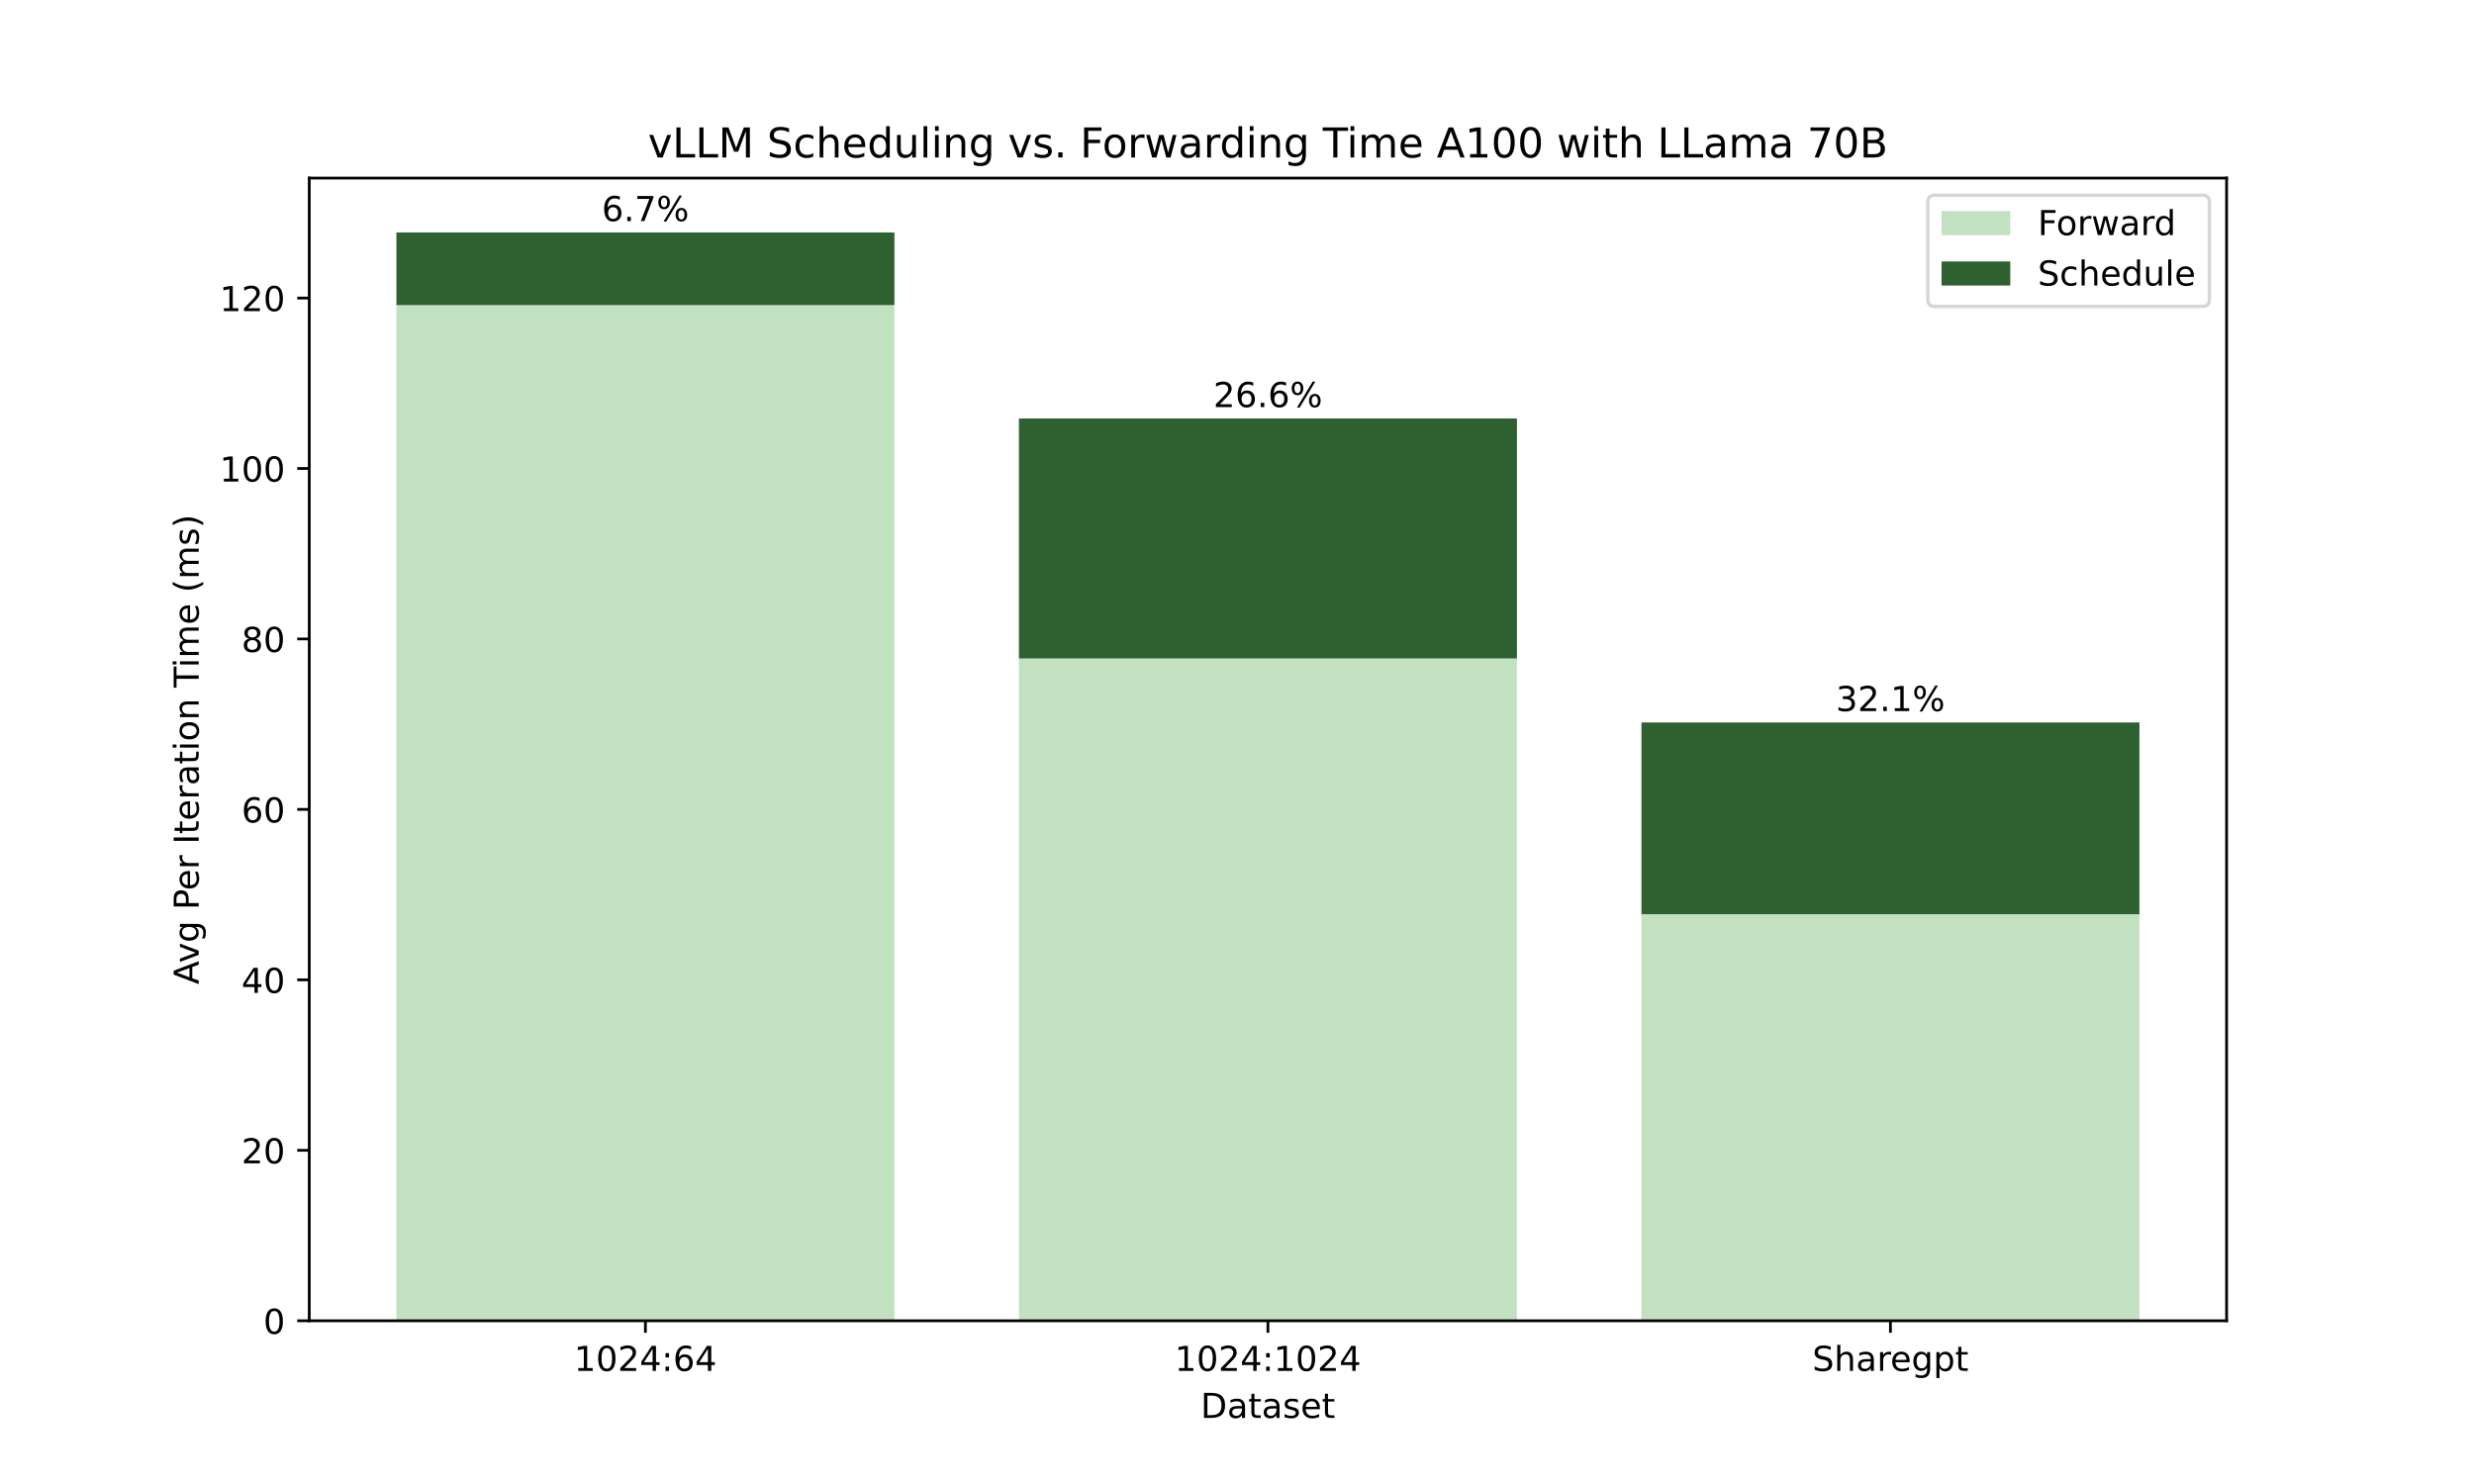
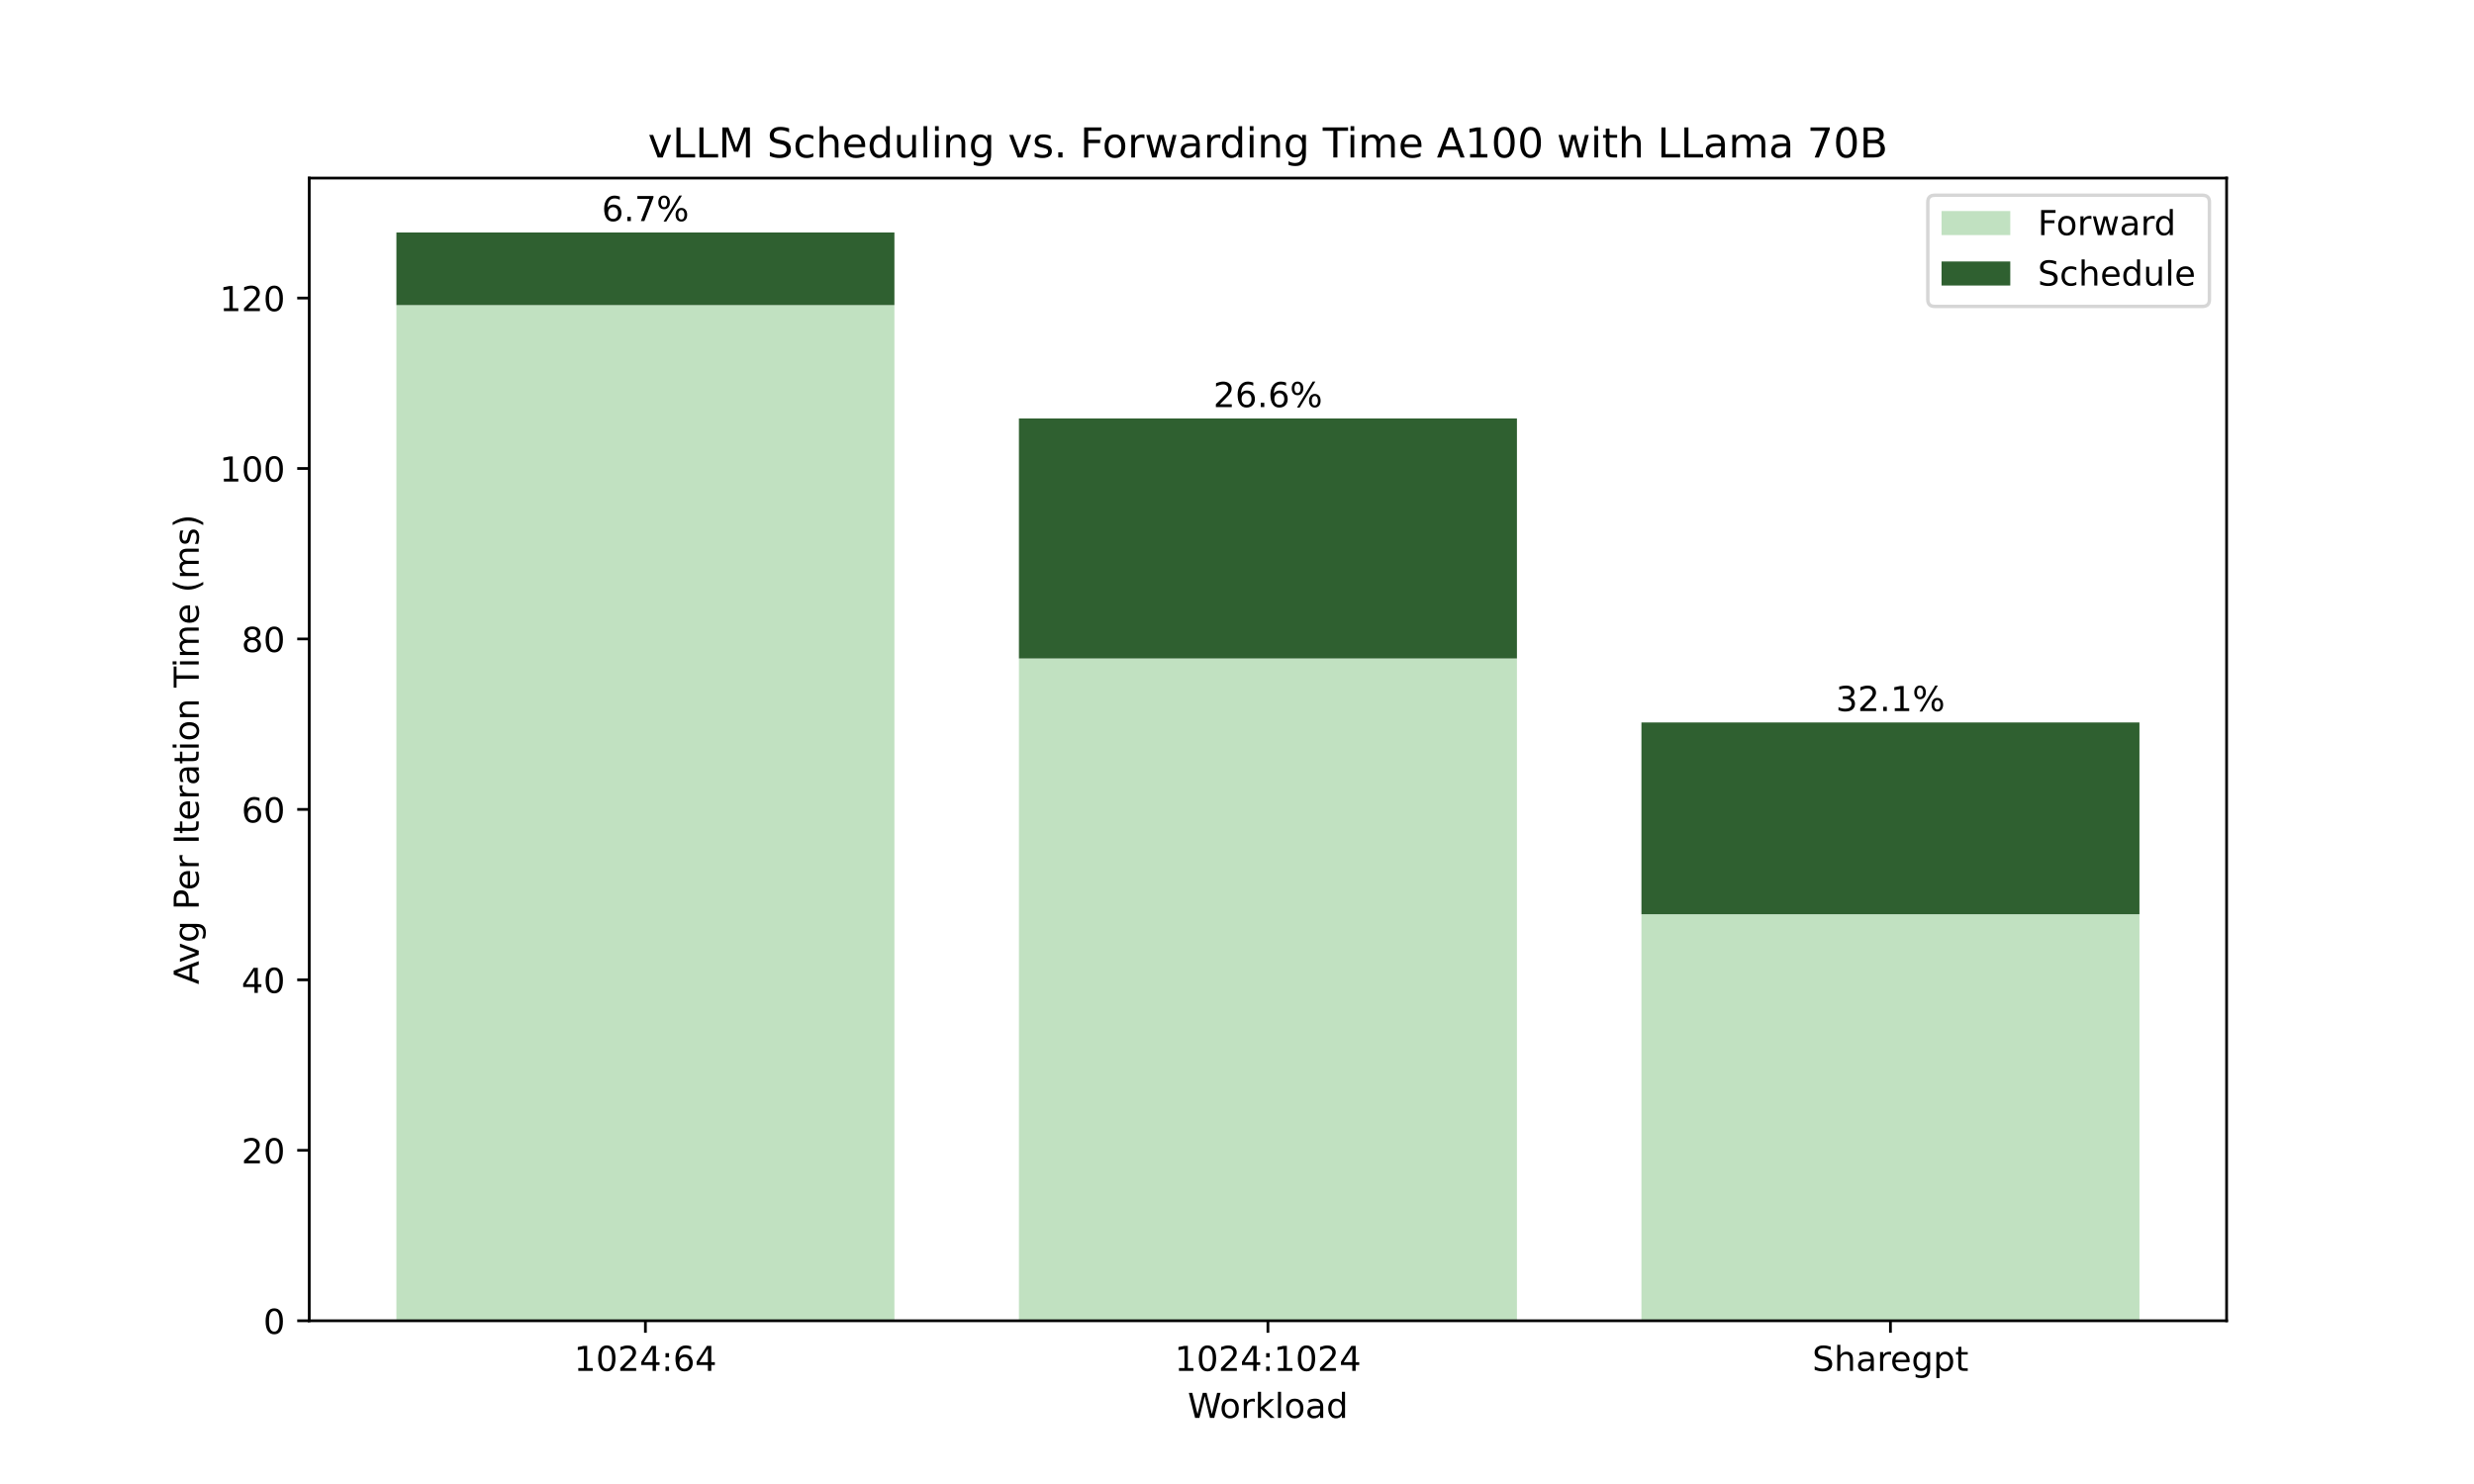
<svg xmlns="http://www.w3.org/2000/svg" xmlns:xlink="http://www.w3.org/1999/xlink" width="720pt" height="432pt" viewBox="0 0 720 432" version="1.1">
  <defs>
    <style type="text/css">*{stroke-linejoin: round; stroke-linecap: butt}</style>
  </defs>
  <g id="figure_1">
    <g id="patch_1">
      <path d="M 0 432  L 720 432  L 720 0  L 0 0  z " style="fill: #ffffff" />
    </g>
    <g id="axes_1">
      <g id="patch_2">
        <path d="M 90 384.48  L 648 384.48  L 648 51.84  L 90 51.84  z " style="fill: #ffffff" />
      </g>
      <g id="patch_3">
-         <path d="M 115.364 384.48  L 260.299 384.48  L 260.299 88.818  L 115.364 88.818  z " clip-path="url(#pf224337d9c)" style="fill: #c1e1c1" />
+         <path d="M 115.364 384.48  L 260.299 384.48  L 260.299 88.818  L 115.364 88.818  z " clip-path="url(#p2b1c428873)" style="fill: #c1e1c1" />
      </g>
      <g id="patch_4">
-         <path d="M 296.532 384.48  L 441.468 384.48  L 441.468 191.683  L 296.532 191.683  z " clip-path="url(#pf224337d9c)" style="fill: #c1e1c1" />
+         <path d="M 296.532 384.48  L 441.468 384.48  L 441.468 191.683  L 296.532 191.683  z " clip-path="url(#p2b1c428873)" style="fill: #c1e1c1" />
      </g>
      <g id="patch_5">
-         <path d="M 477.701 384.48  L 622.636 384.48  L 622.636 266.136  L 477.701 266.136  z " clip-path="url(#pf224337d9c)" style="fill: #c1e1c1" />
+         <path d="M 477.701 384.48  L 622.636 384.48  L 622.636 266.136  L 477.701 266.136  z " clip-path="url(#p2b1c428873)" style="fill: #c1e1c1" />
      </g>
      <g id="patch_6">
-         <path d="M 115.364 88.818  L 260.299 88.818  L 260.299 67.68  L 115.364 67.68  z " clip-path="url(#pf224337d9c)" style="fill: #2f6030" />
+         <path d="M 115.364 88.818  L 260.299 88.818  L 260.299 67.68  L 115.364 67.68  z " clip-path="url(#p2b1c428873)" style="fill: #2f6030" />
      </g>
      <g id="patch_7">
-         <path d="M 296.532 191.683  L 441.468 191.683  L 441.468 121.818  L 296.532 121.818  z " clip-path="url(#pf224337d9c)" style="fill: #2f6030" />
+         <path d="M 296.532 191.683  L 441.468 191.683  L 441.468 121.818  L 296.532 121.818  z " clip-path="url(#p2b1c428873)" style="fill: #2f6030" />
      </g>
      <g id="patch_8">
-         <path d="M 477.701 266.136  L 622.636 266.136  L 622.636 210.313  L 477.701 210.313  z " clip-path="url(#pf224337d9c)" style="fill: #2f6030" />
+         <path d="M 477.701 266.136  L 622.636 266.136  L 622.636 210.313  L 477.701 210.313  z " clip-path="url(#p2b1c428873)" style="fill: #2f6030" />
      </g>
      <g id="matplotlib.axis_1">
        <g id="xtick_1">
          <g id="line2d_1">
            <defs>
-               <path id="m734e1ef96f" d="M 0 0  L 0 3.5  " style="stroke: #000000; stroke-width: 0.8" />
+               <path id="m1b77ce7ab8" d="M 0 0  L 0 3.5  " style="stroke: #000000; stroke-width: 0.8" />
            </defs>
            <g>
-               <use xlink:href="#m734e1ef96f" x="187.831" y="384.48" style="stroke: #000000; stroke-width: 0.8" />
+               <use xlink:href="#m1b77ce7ab8" x="187.831" y="384.48" style="stroke: #000000; stroke-width: 0.8" />
            </g>
          </g>
          <g id="text_1">
            <g transform="translate(167.0593 399.0784) scale(0.1 -0.1)">
              <defs>
                <path id="DejaVuSans-31" d="M 794 531  L 1825 531  L 1825 4091  L 703 3866  L 703 4441  L 1819 4666  L 2450 4666  L 2450 531  L 3481 531  L 3481 0  L 794 0  L 794 531  z " transform="scale(0.015625)" />
                <path id="DejaVuSans-30" d="M 2034 4250  Q 1547 4250 1301 3770  Q 1056 3291 1056 2328  Q 1056 1369 1301 889  Q 1547 409 2034 409  Q 2525 409 2770 889  Q 3016 1369 3016 2328  Q 3016 3291 2770 3770  Q 2525 4250 2034 4250  z M 2034 4750  Q 2819 4750 3233 4129  Q 3647 3509 3647 2328  Q 3647 1150 3233 529  Q 2819 -91 2034 -91  Q 1250 -91 836 529  Q 422 1150 422 2328  Q 422 3509 836 4129  Q 1250 4750 2034 4750  z " transform="scale(0.015625)" />
                <path id="DejaVuSans-32" d="M 1228 531  L 3431 531  L 3431 0  L 469 0  L 469 531  Q 828 903 1448 1529  Q 2069 2156 2228 2338  Q 2531 2678 2651 2914  Q 2772 3150 2772 3378  Q 2772 3750 2511 3984  Q 2250 4219 1831 4219  Q 1534 4219 1204 4116  Q 875 4013 500 3803  L 500 4441  Q 881 4594 1212 4672  Q 1544 4750 1819 4750  Q 2544 4750 2975 4387  Q 3406 4025 3406 3419  Q 3406 3131 3298 2873  Q 3191 2616 2906 2266  Q 2828 2175 2409 1742  Q 1991 1309 1228 531  z " transform="scale(0.015625)" />
                <path id="DejaVuSans-34" d="M 2419 4116  L 825 1625  L 2419 1625  L 2419 4116  z M 2253 4666  L 3047 4666  L 3047 1625  L 3713 1625  L 3713 1100  L 3047 1100  L 3047 0  L 2419 0  L 2419 1100  L 313 1100  L 313 1709  L 2253 4666  z " transform="scale(0.015625)" />
                <path id="DejaVuSans-3a" d="M 750 794  L 1409 794  L 1409 0  L 750 0  L 750 794  z M 750 3309  L 1409 3309  L 1409 2516  L 750 2516  L 750 3309  z " transform="scale(0.015625)" />
                <path id="DejaVuSans-36" d="M 2113 2584  Q 1688 2584 1439 2293  Q 1191 2003 1191 1497  Q 1191 994 1439 701  Q 1688 409 2113 409  Q 2538 409 2786 701  Q 3034 994 3034 1497  Q 3034 2003 2786 2293  Q 2538 2584 2113 2584  z M 3366 4563  L 3366 3988  Q 3128 4100 2886 4159  Q 2644 4219 2406 4219  Q 1781 4219 1451 3797  Q 1122 3375 1075 2522  Q 1259 2794 1537 2939  Q 1816 3084 2150 3084  Q 2853 3084 3261 2657  Q 3669 2231 3669 1497  Q 3669 778 3244 343  Q 2819 -91 2113 -91  Q 1303 -91 875 529  Q 447 1150 447 2328  Q 447 3434 972 4092  Q 1497 4750 2381 4750  Q 2619 4750 2861 4703  Q 3103 4656 3366 4563  z " transform="scale(0.015625)" />
              </defs>
              <use xlink:href="#DejaVuSans-31" />
              <use xlink:href="#DejaVuSans-30" x="63.623" />
              <use xlink:href="#DejaVuSans-32" x="127.246" />
              <use xlink:href="#DejaVuSans-34" x="190.869" />
              <use xlink:href="#DejaVuSans-3a" x="254.492" />
              <use xlink:href="#DejaVuSans-36" x="288.184" />
              <use xlink:href="#DejaVuSans-34" x="351.807" />
            </g>
          </g>
        </g>
        <g id="xtick_2">
          <g id="line2d_2">
            <g>
-               <use xlink:href="#m734e1ef96f" x="369" y="384.48" style="stroke: #000000; stroke-width: 0.8" />
+               <use xlink:href="#m1b77ce7ab8" x="369" y="384.48" style="stroke: #000000; stroke-width: 0.8" />
            </g>
          </g>
          <g id="text_2">
            <g transform="translate(341.8656 399.0784) scale(0.1 -0.1)">
              <use xlink:href="#DejaVuSans-31" />
              <use xlink:href="#DejaVuSans-30" x="63.623" />
              <use xlink:href="#DejaVuSans-32" x="127.246" />
              <use xlink:href="#DejaVuSans-34" x="190.869" />
              <use xlink:href="#DejaVuSans-3a" x="254.492" />
              <use xlink:href="#DejaVuSans-31" x="288.184" />
              <use xlink:href="#DejaVuSans-30" x="351.807" />
              <use xlink:href="#DejaVuSans-32" x="415.43" />
              <use xlink:href="#DejaVuSans-34" x="479.053" />
            </g>
          </g>
        </g>
        <g id="xtick_3">
          <g id="line2d_3">
            <g>
-               <use xlink:href="#m734e1ef96f" x="550.169" y="384.48" style="stroke: #000000; stroke-width: 0.8" />
+               <use xlink:href="#m1b77ce7ab8" x="550.169" y="384.48" style="stroke: #000000; stroke-width: 0.8" />
            </g>
          </g>
          <g id="text_3">
            <g transform="translate(527.4337 399.0784) scale(0.1 -0.1)">
              <defs>
                <path id="DejaVuSans-53" d="M 3425 4513  L 3425 3897  Q 3066 4069 2747 4153  Q 2428 4238 2131 4238  Q 1616 4238 1336 4038  Q 1056 3838 1056 3469  Q 1056 3159 1242 3001  Q 1428 2844 1947 2747  L 2328 2669  Q 3034 2534 3370 2195  Q 3706 1856 3706 1288  Q 3706 609 3251 259  Q 2797 -91 1919 -91  Q 1588 -91 1214 -16  Q 841 59 441 206  L 441 856  Q 825 641 1194 531  Q 1563 422 1919 422  Q 2459 422 2753 634  Q 3047 847 3047 1241  Q 3047 1584 2836 1778  Q 2625 1972 2144 2069  L 1759 2144  Q 1053 2284 737 2584  Q 422 2884 422 3419  Q 422 4038 858 4394  Q 1294 4750 2059 4750  Q 2388 4750 2728 4690  Q 3069 4631 3425 4513  z " transform="scale(0.015625)" />
                <path id="DejaVuSans-68" d="M 3513 2113  L 3513 0  L 2938 0  L 2938 2094  Q 2938 2591 2744 2837  Q 2550 3084 2163 3084  Q 1697 3084 1428 2787  Q 1159 2491 1159 1978  L 1159 0  L 581 0  L 581 4863  L 1159 4863  L 1159 2956  Q 1366 3272 1645 3428  Q 1925 3584 2291 3584  Q 2894 3584 3203 3211  Q 3513 2838 3513 2113  z " transform="scale(0.015625)" />
                <path id="DejaVuSans-61" d="M 2194 1759  Q 1497 1759 1228 1600  Q 959 1441 959 1056  Q 959 750 1161 570  Q 1363 391 1709 391  Q 2188 391 2477 730  Q 2766 1069 2766 1631  L 2766 1759  L 2194 1759  z M 3341 1997  L 3341 0  L 2766 0  L 2766 531  Q 2569 213 2275 61  Q 1981 -91 1556 -91  Q 1019 -91 701 211  Q 384 513 384 1019  Q 384 1609 779 1909  Q 1175 2209 1959 2209  L 2766 2209  L 2766 2266  Q 2766 2663 2505 2880  Q 2244 3097 1772 3097  Q 1472 3097 1187 3025  Q 903 2953 641 2809  L 641 3341  Q 956 3463 1253 3523  Q 1550 3584 1831 3584  Q 2591 3584 2966 3190  Q 3341 2797 3341 1997  z " transform="scale(0.015625)" />
                <path id="DejaVuSans-72" d="M 2631 2963  Q 2534 3019 2420 3045  Q 2306 3072 2169 3072  Q 1681 3072 1420 2755  Q 1159 2438 1159 1844  L 1159 0  L 581 0  L 581 3500  L 1159 3500  L 1159 2956  Q 1341 3275 1631 3429  Q 1922 3584 2338 3584  Q 2397 3584 2469 3576  Q 2541 3569 2628 3553  L 2631 2963  z " transform="scale(0.015625)" />
                <path id="DejaVuSans-65" d="M 3597 1894  L 3597 1613  L 953 1613  Q 991 1019 1311 708  Q 1631 397 2203 397  Q 2534 397 2845 478  Q 3156 559 3463 722  L 3463 178  Q 3153 47 2828 -22  Q 2503 -91 2169 -91  Q 1331 -91 842 396  Q 353 884 353 1716  Q 353 2575 817 3079  Q 1281 3584 2069 3584  Q 2775 3584 3186 3129  Q 3597 2675 3597 1894  z M 3022 2063  Q 3016 2534 2758 2815  Q 2500 3097 2075 3097  Q 1594 3097 1305 2825  Q 1016 2553 972 2059  L 3022 2063  z " transform="scale(0.015625)" />
                <path id="DejaVuSans-67" d="M 2906 1791  Q 2906 2416 2648 2759  Q 2391 3103 1925 3103  Q 1463 3103 1205 2759  Q 947 2416 947 1791  Q 947 1169 1205 825  Q 1463 481 1925 481  Q 2391 481 2648 825  Q 2906 1169 2906 1791  z M 3481 434  Q 3481 -459 3084 -895  Q 2688 -1331 1869 -1331  Q 1566 -1331 1297 -1286  Q 1028 -1241 775 -1147  L 775 -588  Q 1028 -725 1275 -790  Q 1522 -856 1778 -856  Q 2344 -856 2625 -561  Q 2906 -266 2906 331  L 2906 616  Q 2728 306 2450 153  Q 2172 0 1784 0  Q 1141 0 747 490  Q 353 981 353 1791  Q 353 2603 747 3093  Q 1141 3584 1784 3584  Q 2172 3584 2450 3431  Q 2728 3278 2906 2969  L 2906 3500  L 3481 3500  L 3481 434  z " transform="scale(0.015625)" />
                <path id="DejaVuSans-70" d="M 1159 525  L 1159 -1331  L 581 -1331  L 581 3500  L 1159 3500  L 1159 2969  Q 1341 3281 1617 3432  Q 1894 3584 2278 3584  Q 2916 3584 3314 3078  Q 3713 2572 3713 1747  Q 3713 922 3314 415  Q 2916 -91 2278 -91  Q 1894 -91 1617 61  Q 1341 213 1159 525  z M 3116 1747  Q 3116 2381 2855 2742  Q 2594 3103 2138 3103  Q 1681 3103 1420 2742  Q 1159 2381 1159 1747  Q 1159 1113 1420 752  Q 1681 391 2138 391  Q 2594 391 2855 752  Q 3116 1113 3116 1747  z " transform="scale(0.015625)" />
                <path id="DejaVuSans-74" d="M 1172 4494  L 1172 3500  L 2356 3500  L 2356 3053  L 1172 3053  L 1172 1153  Q 1172 725 1289 603  Q 1406 481 1766 481  L 2356 481  L 2356 0  L 1766 0  Q 1100 0 847 248  Q 594 497 594 1153  L 594 3053  L 172 3053  L 172 3500  L 594 3500  L 594 4494  L 1172 4494  z " transform="scale(0.015625)" />
              </defs>
              <use xlink:href="#DejaVuSans-53" />
              <use xlink:href="#DejaVuSans-68" x="63.477" />
              <use xlink:href="#DejaVuSans-61" x="126.855" />
              <use xlink:href="#DejaVuSans-72" x="188.135" />
              <use xlink:href="#DejaVuSans-65" x="226.998" />
              <use xlink:href="#DejaVuSans-67" x="288.521" />
              <use xlink:href="#DejaVuSans-70" x="351.998" />
              <use xlink:href="#DejaVuSans-74" x="415.475" />
            </g>
          </g>
        </g>
        <g id="text_4">
-           <g transform="translate(349.4203 412.7566) scale(0.1 -0.1)">
+           <g transform="translate(345.6531 412.7566) scale(0.1 -0.1)">
            <defs>
-               <path id="DejaVuSans-44" d="M 1259 4147  L 1259 519  L 2022 519  Q 2988 519 3436 956  Q 3884 1394 3884 2338  Q 3884 3275 3436 3711  Q 2988 4147 2022 4147  L 1259 4147  z M 628 4666  L 1925 4666  Q 3281 4666 3915 4102  Q 4550 3538 4550 2338  Q 4550 1131 3912 565  Q 3275 0 1925 0  L 628 0  L 628 4666  z " transform="scale(0.015625)" />
-               <path id="DejaVuSans-73" d="M 2834 3397  L 2834 2853  Q 2591 2978 2328 3040  Q 2066 3103 1784 3103  Q 1356 3103 1142 2972  Q 928 2841 928 2578  Q 928 2378 1081 2264  Q 1234 2150 1697 2047  L 1894 2003  Q 2506 1872 2764 1633  Q 3022 1394 3022 966  Q 3022 478 2636 193  Q 2250 -91 1575 -91  Q 1294 -91 989 -36  Q 684 19 347 128  L 347 722  Q 666 556 975 473  Q 1284 391 1588 391  Q 1994 391 2212 530  Q 2431 669 2431 922  Q 2431 1156 2273 1281  Q 2116 1406 1581 1522  L 1381 1569  Q 847 1681 609 1914  Q 372 2147 372 2553  Q 372 3047 722 3315  Q 1072 3584 1716 3584  Q 2034 3584 2315 3537  Q 2597 3491 2834 3397  z " transform="scale(0.015625)" />
+               <path id="DejaVuSans-57" d="M 213 4666  L 850 4666  L 1831 722  L 2809 4666  L 3519 4666  L 4500 722  L 5478 4666  L 6119 4666  L 4947 0  L 4153 0  L 3169 4050  L 2175 0  L 1381 0  L 213 4666  z " transform="scale(0.015625)" />
+               <path id="DejaVuSans-6f" d="M 1959 3097  Q 1497 3097 1228 2736  Q 959 2375 959 1747  Q 959 1119 1226 758  Q 1494 397 1959 397  Q 2419 397 2687 759  Q 2956 1122 2956 1747  Q 2956 2369 2687 2733  Q 2419 3097 1959 3097  z M 1959 3584  Q 2709 3584 3137 3096  Q 3566 2609 3566 1747  Q 3566 888 3137 398  Q 2709 -91 1959 -91  Q 1206 -91 779 398  Q 353 888 353 1747  Q 353 2609 779 3096  Q 1206 3584 1959 3584  z " transform="scale(0.015625)" />
+               <path id="DejaVuSans-6b" d="M 581 4863  L 1159 4863  L 1159 1991  L 2875 3500  L 3609 3500  L 1753 1863  L 3688 0  L 2938 0  L 1159 1709  L 1159 0  L 581 0  L 581 4863  z " transform="scale(0.015625)" />
+               <path id="DejaVuSans-6c" d="M 603 4863  L 1178 4863  L 1178 0  L 603 0  L 603 4863  z " transform="scale(0.015625)" />
+               <path id="DejaVuSans-64" d="M 2906 2969  L 2906 4863  L 3481 4863  L 3481 0  L 2906 0  L 2906 525  Q 2725 213 2448 61  Q 2172 -91 1784 -91  Q 1150 -91 751 415  Q 353 922 353 1747  Q 353 2572 751 3078  Q 1150 3584 1784 3584  Q 2172 3584 2448 3432  Q 2725 3281 2906 2969  z M 947 1747  Q 947 1113 1208 752  Q 1469 391 1925 391  Q 2381 391 2643 752  Q 2906 1113 2906 1747  Q 2906 2381 2643 2742  Q 2381 3103 1925 3103  Q 1469 3103 1208 2742  Q 947 2381 947 1747  z " transform="scale(0.015625)" />
            </defs>
-             <use xlink:href="#DejaVuSans-44" />
-             <use xlink:href="#DejaVuSans-61" x="77.002" />
-             <use xlink:href="#DejaVuSans-74" x="138.281" />
-             <use xlink:href="#DejaVuSans-61" x="177.49" />
-             <use xlink:href="#DejaVuSans-73" x="238.77" />
-             <use xlink:href="#DejaVuSans-65" x="290.869" />
-             <use xlink:href="#DejaVuSans-74" x="352.393" />
+             <use xlink:href="#DejaVuSans-57" />
+             <use xlink:href="#DejaVuSans-6f" x="93.002" />
+             <use xlink:href="#DejaVuSans-72" x="154.184" />
+             <use xlink:href="#DejaVuSans-6b" x="195.297" />
+             <use xlink:href="#DejaVuSans-6c" x="253.207" />
+             <use xlink:href="#DejaVuSans-6f" x="280.99" />
+             <use xlink:href="#DejaVuSans-61" x="342.172" />
+             <use xlink:href="#DejaVuSans-64" x="403.451" />
          </g>
        </g>
      </g>
      <g id="matplotlib.axis_2">
        <g id="ytick_1">
          <g id="line2d_4">
            <defs>
-               <path id="m3ee18fcc49" d="M 0 0  L -3.5 0  " style="stroke: #000000; stroke-width: 0.8" />
+               <path id="m334372018c" d="M 0 0  L -3.5 0  " style="stroke: #000000; stroke-width: 0.8" />
            </defs>
            <g>
-               <use xlink:href="#m3ee18fcc49" x="90" y="384.48" style="stroke: #000000; stroke-width: 0.8" />
+               <use xlink:href="#m334372018c" x="90" y="384.48" style="stroke: #000000; stroke-width: 0.8" />
            </g>
          </g>
          <g id="text_5">
            <g transform="translate(76.6375 388.2792) scale(0.1 -0.1)">
              <use xlink:href="#DejaVuSans-30" />
            </g>
          </g>
        </g>
        <g id="ytick_2">
          <g id="line2d_5">
            <g>
-               <use xlink:href="#m3ee18fcc49" x="90" y="334.86" style="stroke: #000000; stroke-width: 0.8" />
+               <use xlink:href="#m334372018c" x="90" y="334.86" style="stroke: #000000; stroke-width: 0.8" />
            </g>
          </g>
          <g id="text_6">
            <g transform="translate(70.275 338.659) scale(0.1 -0.1)">
              <use xlink:href="#DejaVuSans-32" />
              <use xlink:href="#DejaVuSans-30" x="63.623" />
            </g>
          </g>
        </g>
        <g id="ytick_3">
          <g id="line2d_6">
            <g>
-               <use xlink:href="#m3ee18fcc49" x="90" y="285.24" style="stroke: #000000; stroke-width: 0.8" />
+               <use xlink:href="#m334372018c" x="90" y="285.24" style="stroke: #000000; stroke-width: 0.8" />
            </g>
          </g>
          <g id="text_7">
            <g transform="translate(70.275 289.0389) scale(0.1 -0.1)">
              <use xlink:href="#DejaVuSans-34" />
              <use xlink:href="#DejaVuSans-30" x="63.623" />
            </g>
          </g>
        </g>
        <g id="ytick_4">
          <g id="line2d_7">
            <g>
-               <use xlink:href="#m3ee18fcc49" x="90" y="235.619" style="stroke: #000000; stroke-width: 0.8" />
+               <use xlink:href="#m334372018c" x="90" y="235.619" style="stroke: #000000; stroke-width: 0.8" />
            </g>
          </g>
          <g id="text_8">
            <g transform="translate(70.275 239.4187) scale(0.1 -0.1)">
              <use xlink:href="#DejaVuSans-36" />
              <use xlink:href="#DejaVuSans-30" x="63.623" />
            </g>
          </g>
        </g>
        <g id="ytick_5">
          <g id="line2d_8">
            <g>
-               <use xlink:href="#m3ee18fcc49" x="90" y="185.999" style="stroke: #000000; stroke-width: 0.8" />
+               <use xlink:href="#m334372018c" x="90" y="185.999" style="stroke: #000000; stroke-width: 0.8" />
            </g>
          </g>
          <g id="text_9">
            <g transform="translate(70.275 189.7985) scale(0.1 -0.1)">
              <defs>
                <path id="DejaVuSans-38" d="M 2034 2216  Q 1584 2216 1326 1975  Q 1069 1734 1069 1313  Q 1069 891 1326 650  Q 1584 409 2034 409  Q 2484 409 2743 651  Q 3003 894 3003 1313  Q 3003 1734 2745 1975  Q 2488 2216 2034 2216  z M 1403 2484  Q 997 2584 770 2862  Q 544 3141 544 3541  Q 544 4100 942 4425  Q 1341 4750 2034 4750  Q 2731 4750 3128 4425  Q 3525 4100 3525 3541  Q 3525 3141 3298 2862  Q 3072 2584 2669 2484  Q 3125 2378 3379 2068  Q 3634 1759 3634 1313  Q 3634 634 3220 271  Q 2806 -91 2034 -91  Q 1263 -91 848 271  Q 434 634 434 1313  Q 434 1759 690 2068  Q 947 2378 1403 2484  z M 1172 3481  Q 1172 3119 1398 2916  Q 1625 2713 2034 2713  Q 2441 2713 2670 2916  Q 2900 3119 2900 3481  Q 2900 3844 2670 4047  Q 2441 4250 2034 4250  Q 1625 4250 1398 4047  Q 1172 3844 1172 3481  z " transform="scale(0.015625)" />
              </defs>
              <use xlink:href="#DejaVuSans-38" />
              <use xlink:href="#DejaVuSans-30" x="63.623" />
            </g>
          </g>
        </g>
        <g id="ytick_6">
          <g id="line2d_9">
            <g>
-               <use xlink:href="#m3ee18fcc49" x="90" y="136.379" style="stroke: #000000; stroke-width: 0.8" />
+               <use xlink:href="#m334372018c" x="90" y="136.379" style="stroke: #000000; stroke-width: 0.8" />
            </g>
          </g>
          <g id="text_10">
            <g transform="translate(63.9125 140.1783) scale(0.1 -0.1)">
              <use xlink:href="#DejaVuSans-31" />
              <use xlink:href="#DejaVuSans-30" x="63.623" />
              <use xlink:href="#DejaVuSans-30" x="127.246" />
            </g>
          </g>
        </g>
        <g id="ytick_7">
          <g id="line2d_10">
            <g>
-               <use xlink:href="#m3ee18fcc49" x="90" y="86.759" style="stroke: #000000; stroke-width: 0.8" />
+               <use xlink:href="#m334372018c" x="90" y="86.759" style="stroke: #000000; stroke-width: 0.8" />
            </g>
          </g>
          <g id="text_11">
            <g transform="translate(63.9125 90.55818) scale(0.1 -0.1)">
              <use xlink:href="#DejaVuSans-31" />
              <use xlink:href="#DejaVuSans-32" x="63.623" />
              <use xlink:href="#DejaVuSans-30" x="127.246" />
            </g>
          </g>
        </g>
        <g id="text_12">
          <g transform="translate(57.83281 286.5608) rotate(-90) scale(0.1 -0.1)">
            <defs>
              <path id="DejaVuSans-41" d="M 2188 4044  L 1331 1722  L 3047 1722  L 2188 4044  z M 1831 4666  L 2547 4666  L 4325 0  L 3669 0  L 3244 1197  L 1141 1197  L 716 0  L 50 0  L 1831 4666  z " transform="scale(0.015625)" />
              <path id="DejaVuSans-76" d="M 191 3500  L 800 3500  L 1894 563  L 2988 3500  L 3597 3500  L 2284 0  L 1503 0  L 191 3500  z " transform="scale(0.015625)" />
              <path id="DejaVuSans-20" transform="scale(0.015625)" />
              <path id="DejaVuSans-50" d="M 1259 4147  L 1259 2394  L 2053 2394  Q 2494 2394 2734 2622  Q 2975 2850 2975 3272  Q 2975 3691 2734 3919  Q 2494 4147 2053 4147  L 1259 4147  z M 628 4666  L 2053 4666  Q 2838 4666 3239 4311  Q 3641 3956 3641 3272  Q 3641 2581 3239 2228  Q 2838 1875 2053 1875  L 1259 1875  L 1259 0  L 628 0  L 628 4666  z " transform="scale(0.015625)" />
              <path id="DejaVuSans-49" d="M 628 4666  L 1259 4666  L 1259 0  L 628 0  L 628 4666  z " transform="scale(0.015625)" />
              <path id="DejaVuSans-69" d="M 603 3500  L 1178 3500  L 1178 0  L 603 0  L 603 3500  z M 603 4863  L 1178 4863  L 1178 4134  L 603 4134  L 603 4863  z " transform="scale(0.015625)" />
-               <path id="DejaVuSans-6f" d="M 1959 3097  Q 1497 3097 1228 2736  Q 959 2375 959 1747  Q 959 1119 1226 758  Q 1494 397 1959 397  Q 2419 397 2687 759  Q 2956 1122 2956 1747  Q 2956 2369 2687 2733  Q 2419 3097 1959 3097  z M 1959 3584  Q 2709 3584 3137 3096  Q 3566 2609 3566 1747  Q 3566 888 3137 398  Q 2709 -91 1959 -91  Q 1206 -91 779 398  Q 353 888 353 1747  Q 353 2609 779 3096  Q 1206 3584 1959 3584  z " transform="scale(0.015625)" />
              <path id="DejaVuSans-6e" d="M 3513 2113  L 3513 0  L 2938 0  L 2938 2094  Q 2938 2591 2744 2837  Q 2550 3084 2163 3084  Q 1697 3084 1428 2787  Q 1159 2491 1159 1978  L 1159 0  L 581 0  L 581 3500  L 1159 3500  L 1159 2956  Q 1366 3272 1645 3428  Q 1925 3584 2291 3584  Q 2894 3584 3203 3211  Q 3513 2838 3513 2113  z " transform="scale(0.015625)" />
              <path id="DejaVuSans-54" d="M -19 4666  L 3928 4666  L 3928 4134  L 2272 4134  L 2272 0  L 1638 0  L 1638 4134  L -19 4134  L -19 4666  z " transform="scale(0.015625)" />
              <path id="DejaVuSans-6d" d="M 3328 2828  Q 3544 3216 3844 3400  Q 4144 3584 4550 3584  Q 5097 3584 5394 3201  Q 5691 2819 5691 2113  L 5691 0  L 5113 0  L 5113 2094  Q 5113 2597 4934 2840  Q 4756 3084 4391 3084  Q 3944 3084 3684 2787  Q 3425 2491 3425 1978  L 3425 0  L 2847 0  L 2847 2094  Q 2847 2600 2669 2842  Q 2491 3084 2119 3084  Q 1678 3084 1418 2786  Q 1159 2488 1159 1978  L 1159 0  L 581 0  L 581 3500  L 1159 3500  L 1159 2956  Q 1356 3278 1631 3431  Q 1906 3584 2284 3584  Q 2666 3584 2933 3390  Q 3200 3197 3328 2828  z " transform="scale(0.015625)" />
              <path id="DejaVuSans-28" d="M 1984 4856  Q 1566 4138 1362 3434  Q 1159 2731 1159 2009  Q 1159 1288 1364 580  Q 1569 -128 1984 -844  L 1484 -844  Q 1016 -109 783 600  Q 550 1309 550 2009  Q 550 2706 781 3412  Q 1013 4119 1484 4856  L 1984 4856  z " transform="scale(0.015625)" />
+               <path id="DejaVuSans-73" d="M 2834 3397  L 2834 2853  Q 2591 2978 2328 3040  Q 2066 3103 1784 3103  Q 1356 3103 1142 2972  Q 928 2841 928 2578  Q 928 2378 1081 2264  Q 1234 2150 1697 2047  L 1894 2003  Q 2506 1872 2764 1633  Q 3022 1394 3022 966  Q 3022 478 2636 193  Q 2250 -91 1575 -91  Q 1294 -91 989 -36  Q 684 19 347 128  L 347 722  Q 666 556 975 473  Q 1284 391 1588 391  Q 1994 391 2212 530  Q 2431 669 2431 922  Q 2431 1156 2273 1281  Q 2116 1406 1581 1522  L 1381 1569  Q 847 1681 609 1914  Q 372 2147 372 2553  Q 372 3047 722 3315  Q 1072 3584 1716 3584  Q 2034 3584 2315 3537  Q 2597 3491 2834 3397  z " transform="scale(0.015625)" />
              <path id="DejaVuSans-29" d="M 513 4856  L 1013 4856  Q 1481 4119 1714 3412  Q 1947 2706 1947 2009  Q 1947 1309 1714 600  Q 1481 -109 1013 -844  L 513 -844  Q 928 -128 1133 580  Q 1338 1288 1338 2009  Q 1338 2731 1133 3434  Q 928 4138 513 4856  z " transform="scale(0.015625)" />
            </defs>
            <use xlink:href="#DejaVuSans-41" />
            <use xlink:href="#DejaVuSans-76" x="62.533" />
            <use xlink:href="#DejaVuSans-67" x="121.713" />
            <use xlink:href="#DejaVuSans-20" x="185.189" />
            <use xlink:href="#DejaVuSans-50" x="216.977" />
            <use xlink:href="#DejaVuSans-65" x="273.654" />
            <use xlink:href="#DejaVuSans-72" x="335.178" />
            <use xlink:href="#DejaVuSans-20" x="376.291" />
            <use xlink:href="#DejaVuSans-49" x="408.078" />
            <use xlink:href="#DejaVuSans-74" x="437.57" />
            <use xlink:href="#DejaVuSans-65" x="476.779" />
            <use xlink:href="#DejaVuSans-72" x="538.303" />
            <use xlink:href="#DejaVuSans-61" x="579.416" />
            <use xlink:href="#DejaVuSans-74" x="640.695" />
            <use xlink:href="#DejaVuSans-69" x="679.904" />
            <use xlink:href="#DejaVuSans-6f" x="707.688" />
            <use xlink:href="#DejaVuSans-6e" x="768.869" />
            <use xlink:href="#DejaVuSans-20" x="832.248" />
            <use xlink:href="#DejaVuSans-54" x="864.035" />
            <use xlink:href="#DejaVuSans-69" x="921.994" />
            <use xlink:href="#DejaVuSans-6d" x="949.777" />
            <use xlink:href="#DejaVuSans-65" x="1047.189" />
            <use xlink:href="#DejaVuSans-20" x="1108.713" />
            <use xlink:href="#DejaVuSans-28" x="1140.5" />
            <use xlink:href="#DejaVuSans-6d" x="1179.514" />
            <use xlink:href="#DejaVuSans-73" x="1276.926" />
            <use xlink:href="#DejaVuSans-29" x="1329.025" />
          </g>
        </g>
      </g>
      <g id="patch_9">
        <path d="M 90 384.48  L 90 51.84  " style="fill: none; stroke: #000000; stroke-width: 0.8; stroke-linejoin: miter; stroke-linecap: square" />
      </g>
      <g id="patch_10">
        <path d="M 648 384.48  L 648 51.84  " style="fill: none; stroke: #000000; stroke-width: 0.8; stroke-linejoin: miter; stroke-linecap: square" />
      </g>
      <g id="patch_11">
        <path d="M 90 384.48  L 648 384.48  " style="fill: none; stroke: #000000; stroke-width: 0.8; stroke-linejoin: miter; stroke-linecap: square" />
      </g>
      <g id="patch_12">
        <path d="M 90 51.84  L 648 51.84  " style="fill: none; stroke: #000000; stroke-width: 0.8; stroke-linejoin: miter; stroke-linecap: square" />
      </g>
      <g id="text_13">
        <g transform="translate(175.1288 64.35981) scale(0.1 -0.1)">
          <defs>
            <path id="DejaVuSans-2e" d="M 684 794  L 1344 794  L 1344 0  L 684 0  L 684 794  z " transform="scale(0.015625)" />
            <path id="DejaVuSans-37" d="M 525 4666  L 3525 4666  L 3525 4397  L 1831 0  L 1172 0  L 2766 4134  L 525 4134  L 525 4666  z " transform="scale(0.015625)" />
            <path id="DejaVuSans-25" d="M 4653 2053  Q 4381 2053 4226 1822  Q 4072 1591 4072 1178  Q 4072 772 4226 539  Q 4381 306 4653 306  Q 4919 306 5073 539  Q 5228 772 5228 1178  Q 5228 1588 5073 1820  Q 4919 2053 4653 2053  z M 4653 2450  Q 5147 2450 5437 2106  Q 5728 1763 5728 1178  Q 5728 594 5436 251  Q 5144 -91 4653 -91  Q 4153 -91 3862 251  Q 3572 594 3572 1178  Q 3572 1766 3864 2108  Q 4156 2450 4653 2450  z M 1428 4353  Q 1159 4353 1004 4120  Q 850 3888 850 3481  Q 850 3069 1003 2837  Q 1156 2606 1428 2606  Q 1700 2606 1854 2837  Q 2009 3069 2009 3481  Q 2009 3884 1853 4118  Q 1697 4353 1428 4353  z M 4250 4750  L 4750 4750  L 1831 -91  L 1331 -91  L 4250 4750  z M 1428 4750  Q 1922 4750 2215 4408  Q 2509 4066 2509 3481  Q 2509 2891 2217 2550  Q 1925 2209 1428 2209  Q 931 2209 642 2551  Q 353 2894 353 3481  Q 353 4063 643 4406  Q 934 4750 1428 4750  z " transform="scale(0.015625)" />
          </defs>
          <use xlink:href="#DejaVuSans-36" />
          <use xlink:href="#DejaVuSans-2e" x="63.623" />
          <use xlink:href="#DejaVuSans-37" x="95.41" />
          <use xlink:href="#DejaVuSans-25" x="159.033" />
        </g>
      </g>
      <g id="text_14">
        <g transform="translate(353.1164 118.4974) scale(0.1 -0.1)">
          <use xlink:href="#DejaVuSans-32" />
          <use xlink:href="#DejaVuSans-36" x="63.623" />
          <use xlink:href="#DejaVuSans-2e" x="127.246" />
          <use xlink:href="#DejaVuSans-36" x="159.033" />
          <use xlink:href="#DejaVuSans-25" x="222.656" />
        </g>
      </g>
      <g id="text_15">
        <g transform="translate(534.2852 206.993) scale(0.1 -0.1)">
          <defs>
            <path id="DejaVuSans-33" d="M 2597 2516  Q 3050 2419 3304 2112  Q 3559 1806 3559 1356  Q 3559 666 3084 287  Q 2609 -91 1734 -91  Q 1441 -91 1130 -33  Q 819 25 488 141  L 488 750  Q 750 597 1062 519  Q 1375 441 1716 441  Q 2309 441 2620 675  Q 2931 909 2931 1356  Q 2931 1769 2642 2001  Q 2353 2234 1838 2234  L 1294 2234  L 1294 2753  L 1863 2753  Q 2328 2753 2575 2939  Q 2822 3125 2822 3475  Q 2822 3834 2567 4026  Q 2313 4219 1838 4219  Q 1578 4219 1281 4162  Q 984 4106 628 3988  L 628 4550  Q 988 4650 1302 4700  Q 1616 4750 1894 4750  Q 2613 4750 3031 4423  Q 3450 4097 3450 3541  Q 3450 3153 3228 2886  Q 3006 2619 2597 2516  z " transform="scale(0.015625)" />
          </defs>
          <use xlink:href="#DejaVuSans-33" />
          <use xlink:href="#DejaVuSans-32" x="63.623" />
          <use xlink:href="#DejaVuSans-2e" x="127.246" />
          <use xlink:href="#DejaVuSans-31" x="159.033" />
          <use xlink:href="#DejaVuSans-25" x="222.656" />
        </g>
      </g>
      <g id="text_16">
        <g transform="translate(188.5819 45.84) scale(0.12 -0.12)">
          <defs>
            <path id="DejaVuSans-4c" d="M 628 4666  L 1259 4666  L 1259 531  L 3531 531  L 3531 0  L 628 0  L 628 4666  z " transform="scale(0.015625)" />
            <path id="DejaVuSans-4d" d="M 628 4666  L 1569 4666  L 2759 1491  L 3956 4666  L 4897 4666  L 4897 0  L 4281 0  L 4281 4097  L 3078 897  L 2444 897  L 1241 4097  L 1241 0  L 628 0  L 628 4666  z " transform="scale(0.015625)" />
            <path id="DejaVuSans-63" d="M 3122 3366  L 3122 2828  Q 2878 2963 2633 3030  Q 2388 3097 2138 3097  Q 1578 3097 1268 2742  Q 959 2388 959 1747  Q 959 1106 1268 751  Q 1578 397 2138 397  Q 2388 397 2633 464  Q 2878 531 3122 666  L 3122 134  Q 2881 22 2623 -34  Q 2366 -91 2075 -91  Q 1284 -91 818 406  Q 353 903 353 1747  Q 353 2603 823 3093  Q 1294 3584 2113 3584  Q 2378 3584 2631 3529  Q 2884 3475 3122 3366  z " transform="scale(0.015625)" />
-             <path id="DejaVuSans-64" d="M 2906 2969  L 2906 4863  L 3481 4863  L 3481 0  L 2906 0  L 2906 525  Q 2725 213 2448 61  Q 2172 -91 1784 -91  Q 1150 -91 751 415  Q 353 922 353 1747  Q 353 2572 751 3078  Q 1150 3584 1784 3584  Q 2172 3584 2448 3432  Q 2725 3281 2906 2969  z M 947 1747  Q 947 1113 1208 752  Q 1469 391 1925 391  Q 2381 391 2643 752  Q 2906 1113 2906 1747  Q 2906 2381 2643 2742  Q 2381 3103 1925 3103  Q 1469 3103 1208 2742  Q 947 2381 947 1747  z " transform="scale(0.015625)" />
            <path id="DejaVuSans-75" d="M 544 1381  L 544 3500  L 1119 3500  L 1119 1403  Q 1119 906 1312 657  Q 1506 409 1894 409  Q 2359 409 2629 706  Q 2900 1003 2900 1516  L 2900 3500  L 3475 3500  L 3475 0  L 2900 0  L 2900 538  Q 2691 219 2414 64  Q 2138 -91 1772 -91  Q 1169 -91 856 284  Q 544 659 544 1381  z M 1991 3584  L 1991 3584  z " transform="scale(0.015625)" />
-             <path id="DejaVuSans-6c" d="M 603 4863  L 1178 4863  L 1178 0  L 603 0  L 603 4863  z " transform="scale(0.015625)" />
            <path id="DejaVuSans-46" d="M 628 4666  L 3309 4666  L 3309 4134  L 1259 4134  L 1259 2759  L 3109 2759  L 3109 2228  L 1259 2228  L 1259 0  L 628 0  L 628 4666  z " transform="scale(0.015625)" />
            <path id="DejaVuSans-77" d="M 269 3500  L 844 3500  L 1563 769  L 2278 3500  L 2956 3500  L 3675 769  L 4391 3500  L 4966 3500  L 4050 0  L 3372 0  L 2619 2869  L 1863 0  L 1184 0  L 269 3500  z " transform="scale(0.015625)" />
            <path id="DejaVuSans-42" d="M 1259 2228  L 1259 519  L 2272 519  Q 2781 519 3026 730  Q 3272 941 3272 1375  Q 3272 1813 3026 2020  Q 2781 2228 2272 2228  L 1259 2228  z M 1259 4147  L 1259 2741  L 2194 2741  Q 2656 2741 2882 2914  Q 3109 3088 3109 3444  Q 3109 3797 2882 3972  Q 2656 4147 2194 4147  L 1259 4147  z M 628 4666  L 2241 4666  Q 2963 4666 3353 4366  Q 3744 4066 3744 3513  Q 3744 3084 3544 2831  Q 3344 2578 2956 2516  Q 3422 2416 3680 2098  Q 3938 1781 3938 1306  Q 3938 681 3513 340  Q 3088 0 2303 0  L 628 0  L 628 4666  z " transform="scale(0.015625)" />
          </defs>
          <use xlink:href="#DejaVuSans-76" />
          <use xlink:href="#DejaVuSans-4c" x="59.18" />
          <use xlink:href="#DejaVuSans-4c" x="114.893" />
          <use xlink:href="#DejaVuSans-4d" x="170.605" />
          <use xlink:href="#DejaVuSans-20" x="256.885" />
          <use xlink:href="#DejaVuSans-53" x="288.672" />
          <use xlink:href="#DejaVuSans-63" x="352.148" />
          <use xlink:href="#DejaVuSans-68" x="407.129" />
          <use xlink:href="#DejaVuSans-65" x="470.508" />
          <use xlink:href="#DejaVuSans-64" x="532.031" />
          <use xlink:href="#DejaVuSans-75" x="595.508" />
          <use xlink:href="#DejaVuSans-6c" x="658.887" />
          <use xlink:href="#DejaVuSans-69" x="686.67" />
          <use xlink:href="#DejaVuSans-6e" x="714.453" />
          <use xlink:href="#DejaVuSans-67" x="777.832" />
          <use xlink:href="#DejaVuSans-20" x="841.309" />
          <use xlink:href="#DejaVuSans-76" x="873.096" />
          <use xlink:href="#DejaVuSans-73" x="932.275" />
          <use xlink:href="#DejaVuSans-2e" x="984.375" />
          <use xlink:href="#DejaVuSans-20" x="1016.162" />
          <use xlink:href="#DejaVuSans-46" x="1047.949" />
          <use xlink:href="#DejaVuSans-6f" x="1101.844" />
          <use xlink:href="#DejaVuSans-72" x="1163.025" />
          <use xlink:href="#DejaVuSans-77" x="1204.139" />
          <use xlink:href="#DejaVuSans-61" x="1285.926" />
          <use xlink:href="#DejaVuSans-72" x="1347.205" />
          <use xlink:href="#DejaVuSans-64" x="1386.568" />
          <use xlink:href="#DejaVuSans-69" x="1450.045" />
          <use xlink:href="#DejaVuSans-6e" x="1477.828" />
          <use xlink:href="#DejaVuSans-67" x="1541.207" />
          <use xlink:href="#DejaVuSans-20" x="1604.684" />
          <use xlink:href="#DejaVuSans-54" x="1636.471" />
          <use xlink:href="#DejaVuSans-69" x="1694.43" />
          <use xlink:href="#DejaVuSans-6d" x="1722.213" />
          <use xlink:href="#DejaVuSans-65" x="1819.625" />
          <use xlink:href="#DejaVuSans-20" x="1881.148" />
          <use xlink:href="#DejaVuSans-41" x="1912.936" />
          <use xlink:href="#DejaVuSans-31" x="1981.344" />
          <use xlink:href="#DejaVuSans-30" x="2044.967" />
          <use xlink:href="#DejaVuSans-30" x="2108.59" />
          <use xlink:href="#DejaVuSans-20" x="2172.213" />
          <use xlink:href="#DejaVuSans-77" x="2204" />
          <use xlink:href="#DejaVuSans-69" x="2285.787" />
          <use xlink:href="#DejaVuSans-74" x="2313.57" />
          <use xlink:href="#DejaVuSans-68" x="2352.779" />
          <use xlink:href="#DejaVuSans-20" x="2416.158" />
          <use xlink:href="#DejaVuSans-4c" x="2447.945" />
          <use xlink:href="#DejaVuSans-4c" x="2503.658" />
          <use xlink:href="#DejaVuSans-61" x="2559.371" />
          <use xlink:href="#DejaVuSans-6d" x="2620.65" />
          <use xlink:href="#DejaVuSans-61" x="2718.062" />
          <use xlink:href="#DejaVuSans-20" x="2779.342" />
          <use xlink:href="#DejaVuSans-37" x="2811.129" />
          <use xlink:href="#DejaVuSans-30" x="2874.752" />
          <use xlink:href="#DejaVuSans-42" x="2938.375" />
        </g>
      </g>
      <g id="legend_1">
        <g id="patch_13">
          <path d="M 563.045 89.196  L 641 89.196  Q 643 89.196 643 87.196  L 643 58.84  Q 643 56.84 641 56.84  L 563.045 56.84  Q 561.045 56.84 561.045 58.84  L 561.045 87.196  Q 561.045 89.196 563.045 89.196  z " style="fill: #ffffff; opacity: 0.8; stroke: #cccccc; stroke-linejoin: miter" />
        </g>
        <g id="patch_14">
          <path d="M 565.045 68.438  L 585.045 68.438  L 585.045 61.438  L 565.045 61.438  z " style="fill: #c1e1c1" />
        </g>
        <g id="text_17">
          <g transform="translate(593.0453 68.43844) scale(0.1 -0.1)">
            <use xlink:href="#DejaVuSans-46" />
            <use xlink:href="#DejaVuSans-6f" x="53.895" />
            <use xlink:href="#DejaVuSans-72" x="115.076" />
            <use xlink:href="#DejaVuSans-77" x="156.189" />
            <use xlink:href="#DejaVuSans-61" x="237.977" />
            <use xlink:href="#DejaVuSans-72" x="299.256" />
            <use xlink:href="#DejaVuSans-64" x="338.619" />
          </g>
        </g>
        <g id="patch_15">
          <path d="M 565.045 83.117  L 585.045 83.117  L 585.045 76.117  L 565.045 76.117  z " style="fill: #2f6030" />
        </g>
        <g id="text_18">
          <g transform="translate(593.0453 83.11656) scale(0.1 -0.1)">
            <use xlink:href="#DejaVuSans-53" />
            <use xlink:href="#DejaVuSans-63" x="63.477" />
            <use xlink:href="#DejaVuSans-68" x="118.457" />
            <use xlink:href="#DejaVuSans-65" x="181.836" />
            <use xlink:href="#DejaVuSans-64" x="243.359" />
            <use xlink:href="#DejaVuSans-75" x="306.836" />
            <use xlink:href="#DejaVuSans-6c" x="370.215" />
            <use xlink:href="#DejaVuSans-65" x="397.998" />
          </g>
        </g>
      </g>
    </g>
  </g>
  <defs>
-     <clipPath id="pf224337d9c">
+     <clipPath id="p2b1c428873">
      <rect x="90" y="51.84" width="558" height="332.64" />
    </clipPath>
  </defs>
</svg>
